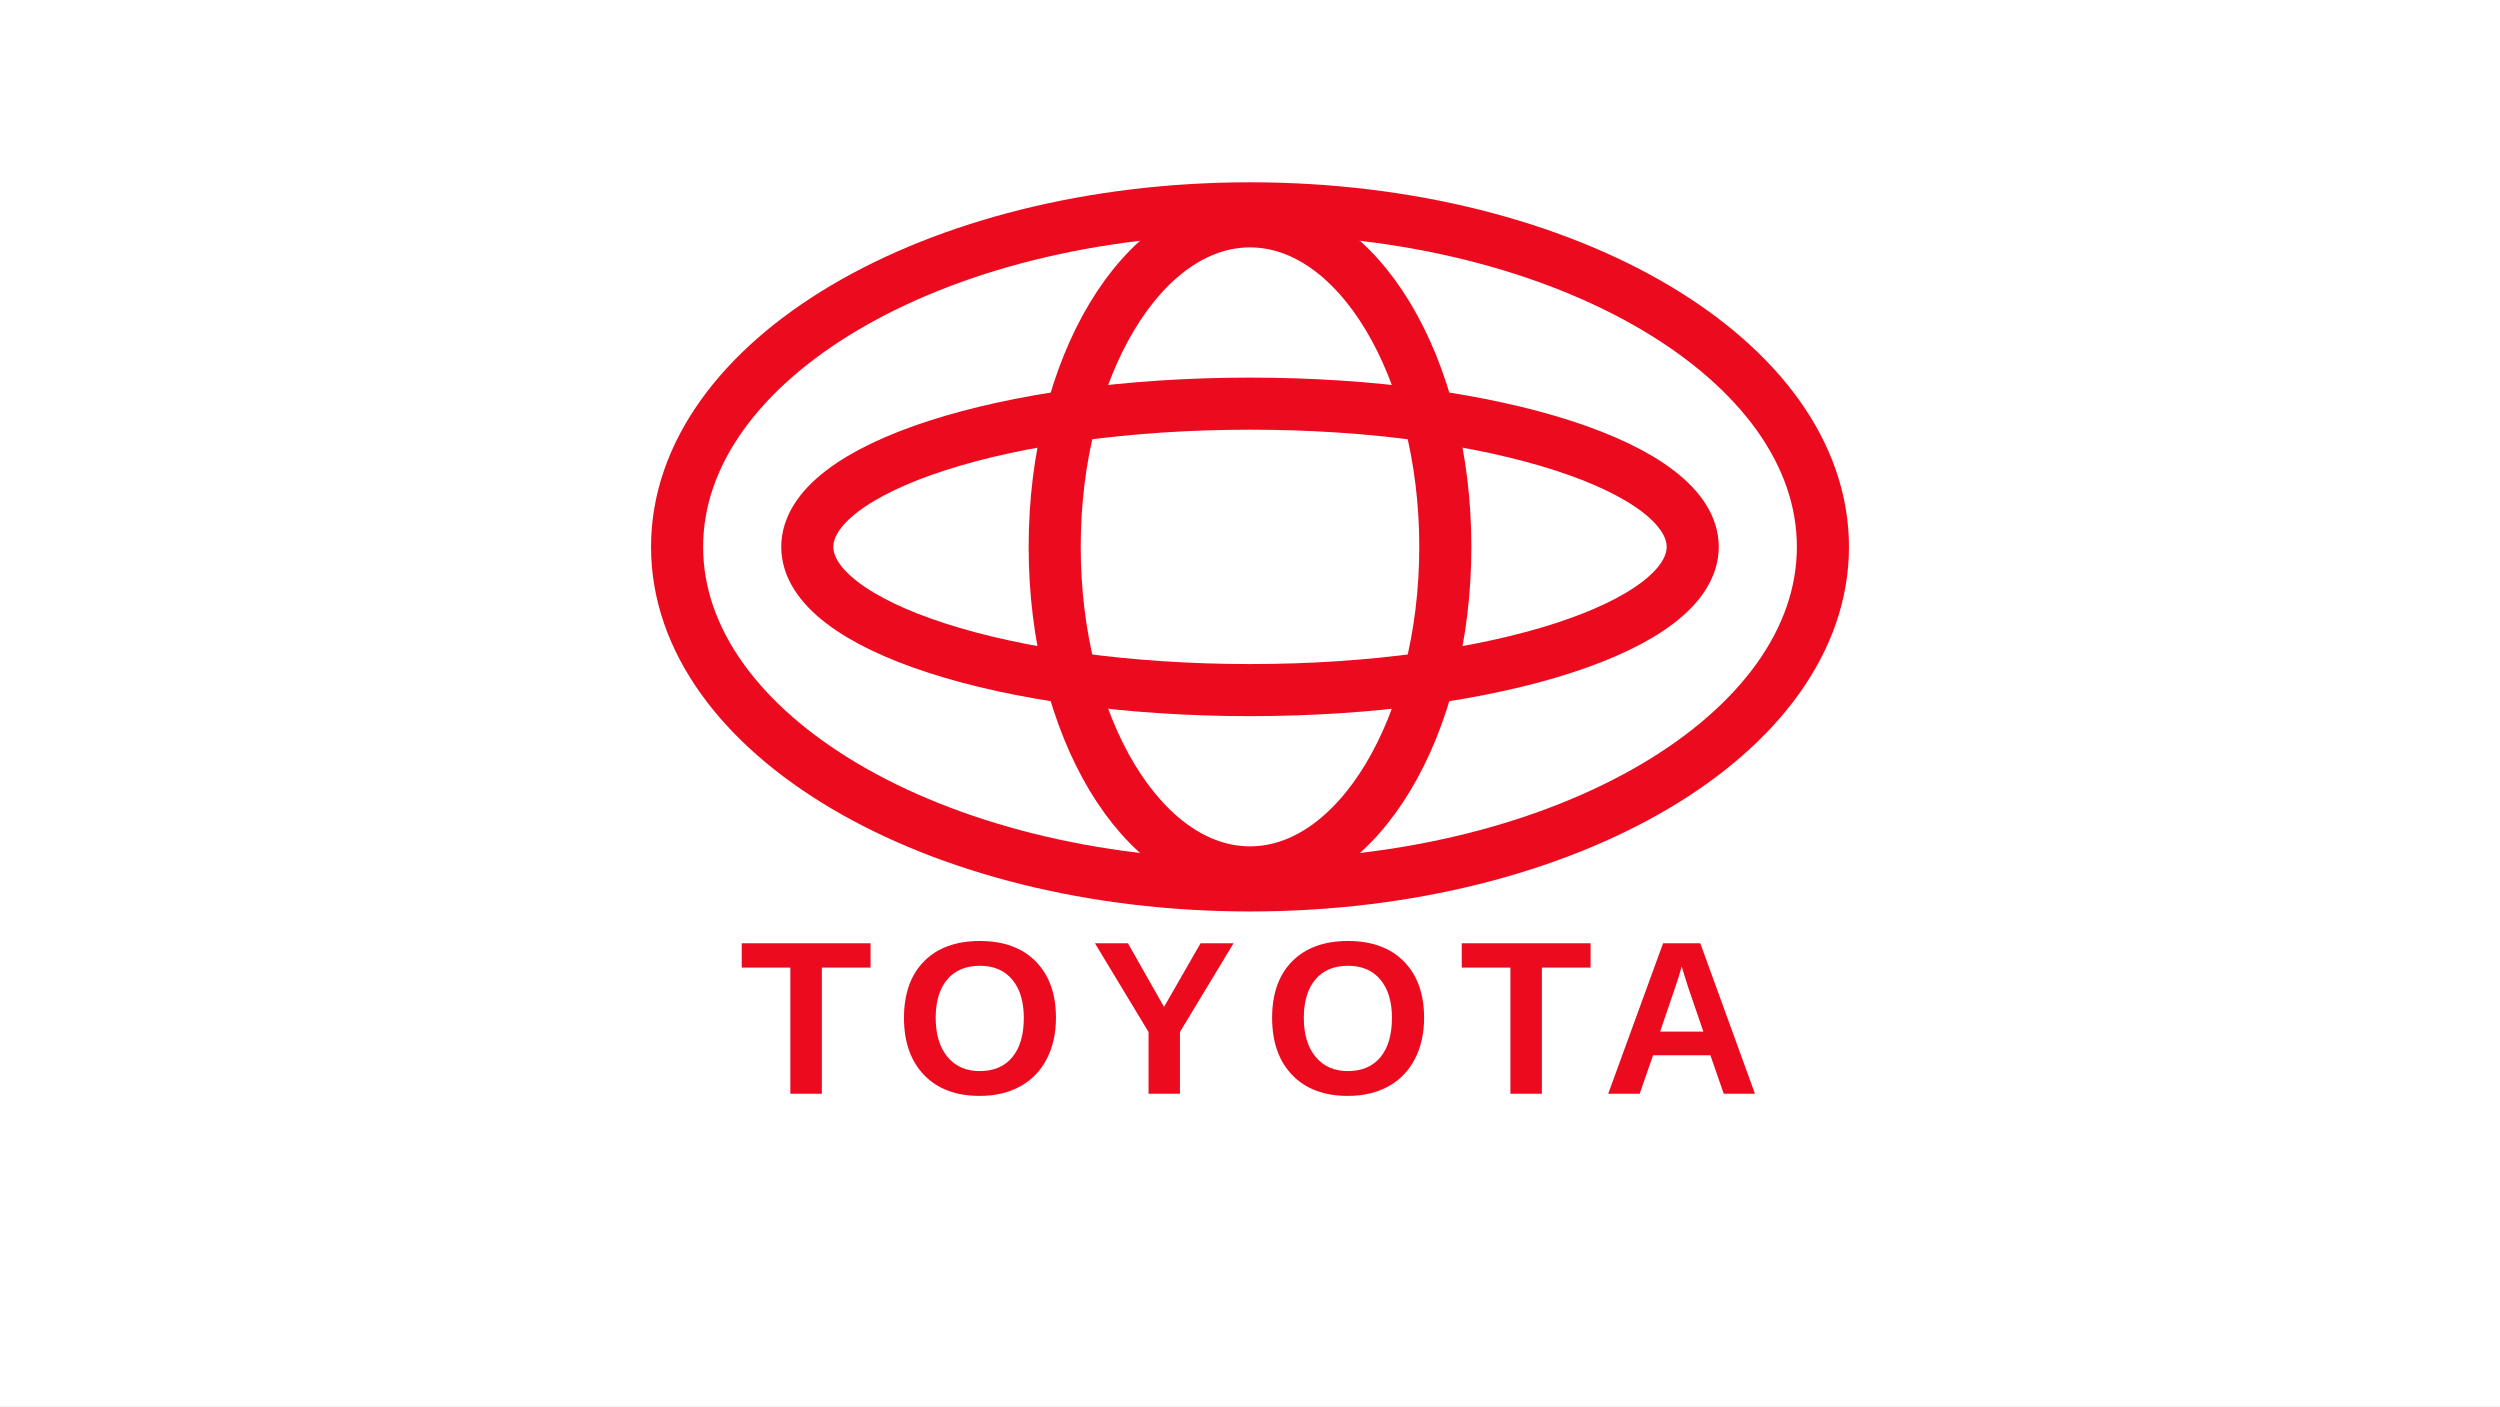
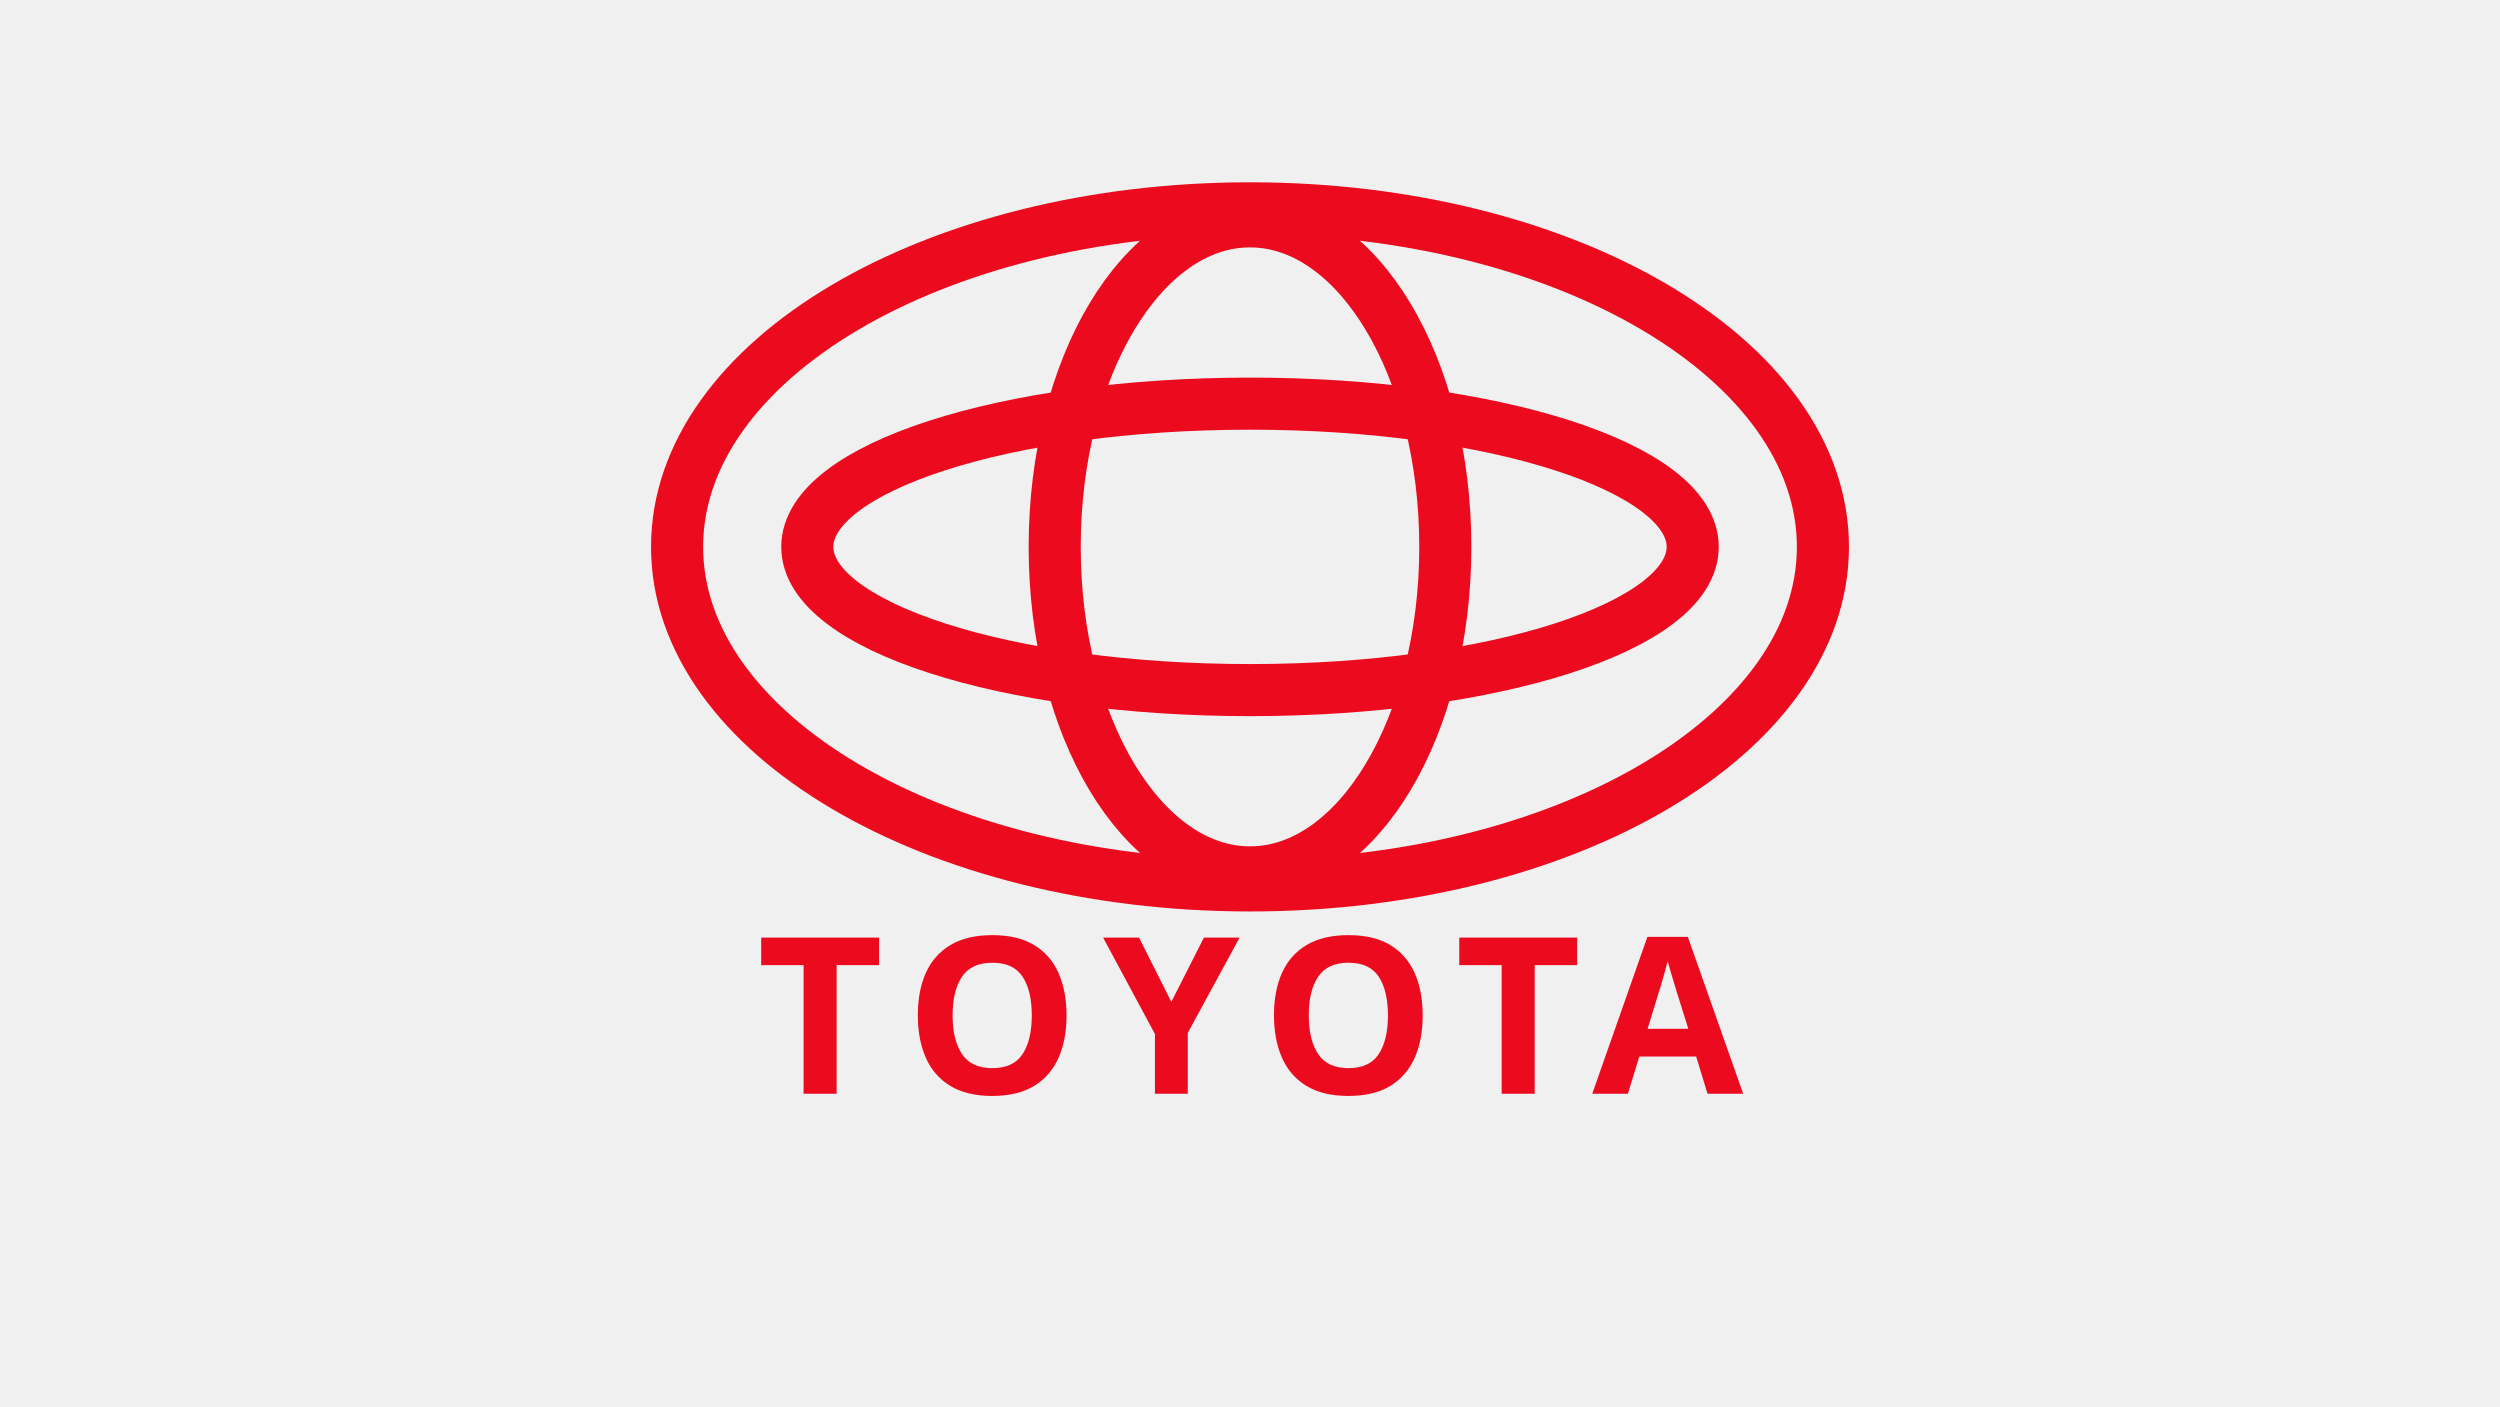
<svg xmlns="http://www.w3.org/2000/svg" viewBox="0 0 960 540" role="img" aria-labelledby="title desc">
-   <rect width="960" height="540" fill="#ffffff" />
  <g fill="none" stroke="#eb0a1e" stroke-width="20" stroke-linecap="round" stroke-linejoin="round">
    <ellipse cx="480" cy="210" rx="220" ry="130" />
    <ellipse cx="480" cy="210" rx="75" ry="125" />
    <ellipse cx="480" cy="210" rx="170" ry="55" />
  </g>
-   <text x="480" y="420" text-anchor="middle" fill="#eb0a1e" font-size="84" font-family="Arial, Helvetica, sans-serif" font-weight="700" letter-spacing="10">TOYOTA</text>
+   <text x="480" y="420" text-anchor="middle" fill="#eb0a1e" font-size="84" font-family="sans-serif" font-weight="700" letter-spacing="10">TOYOTA</text>
</svg>
